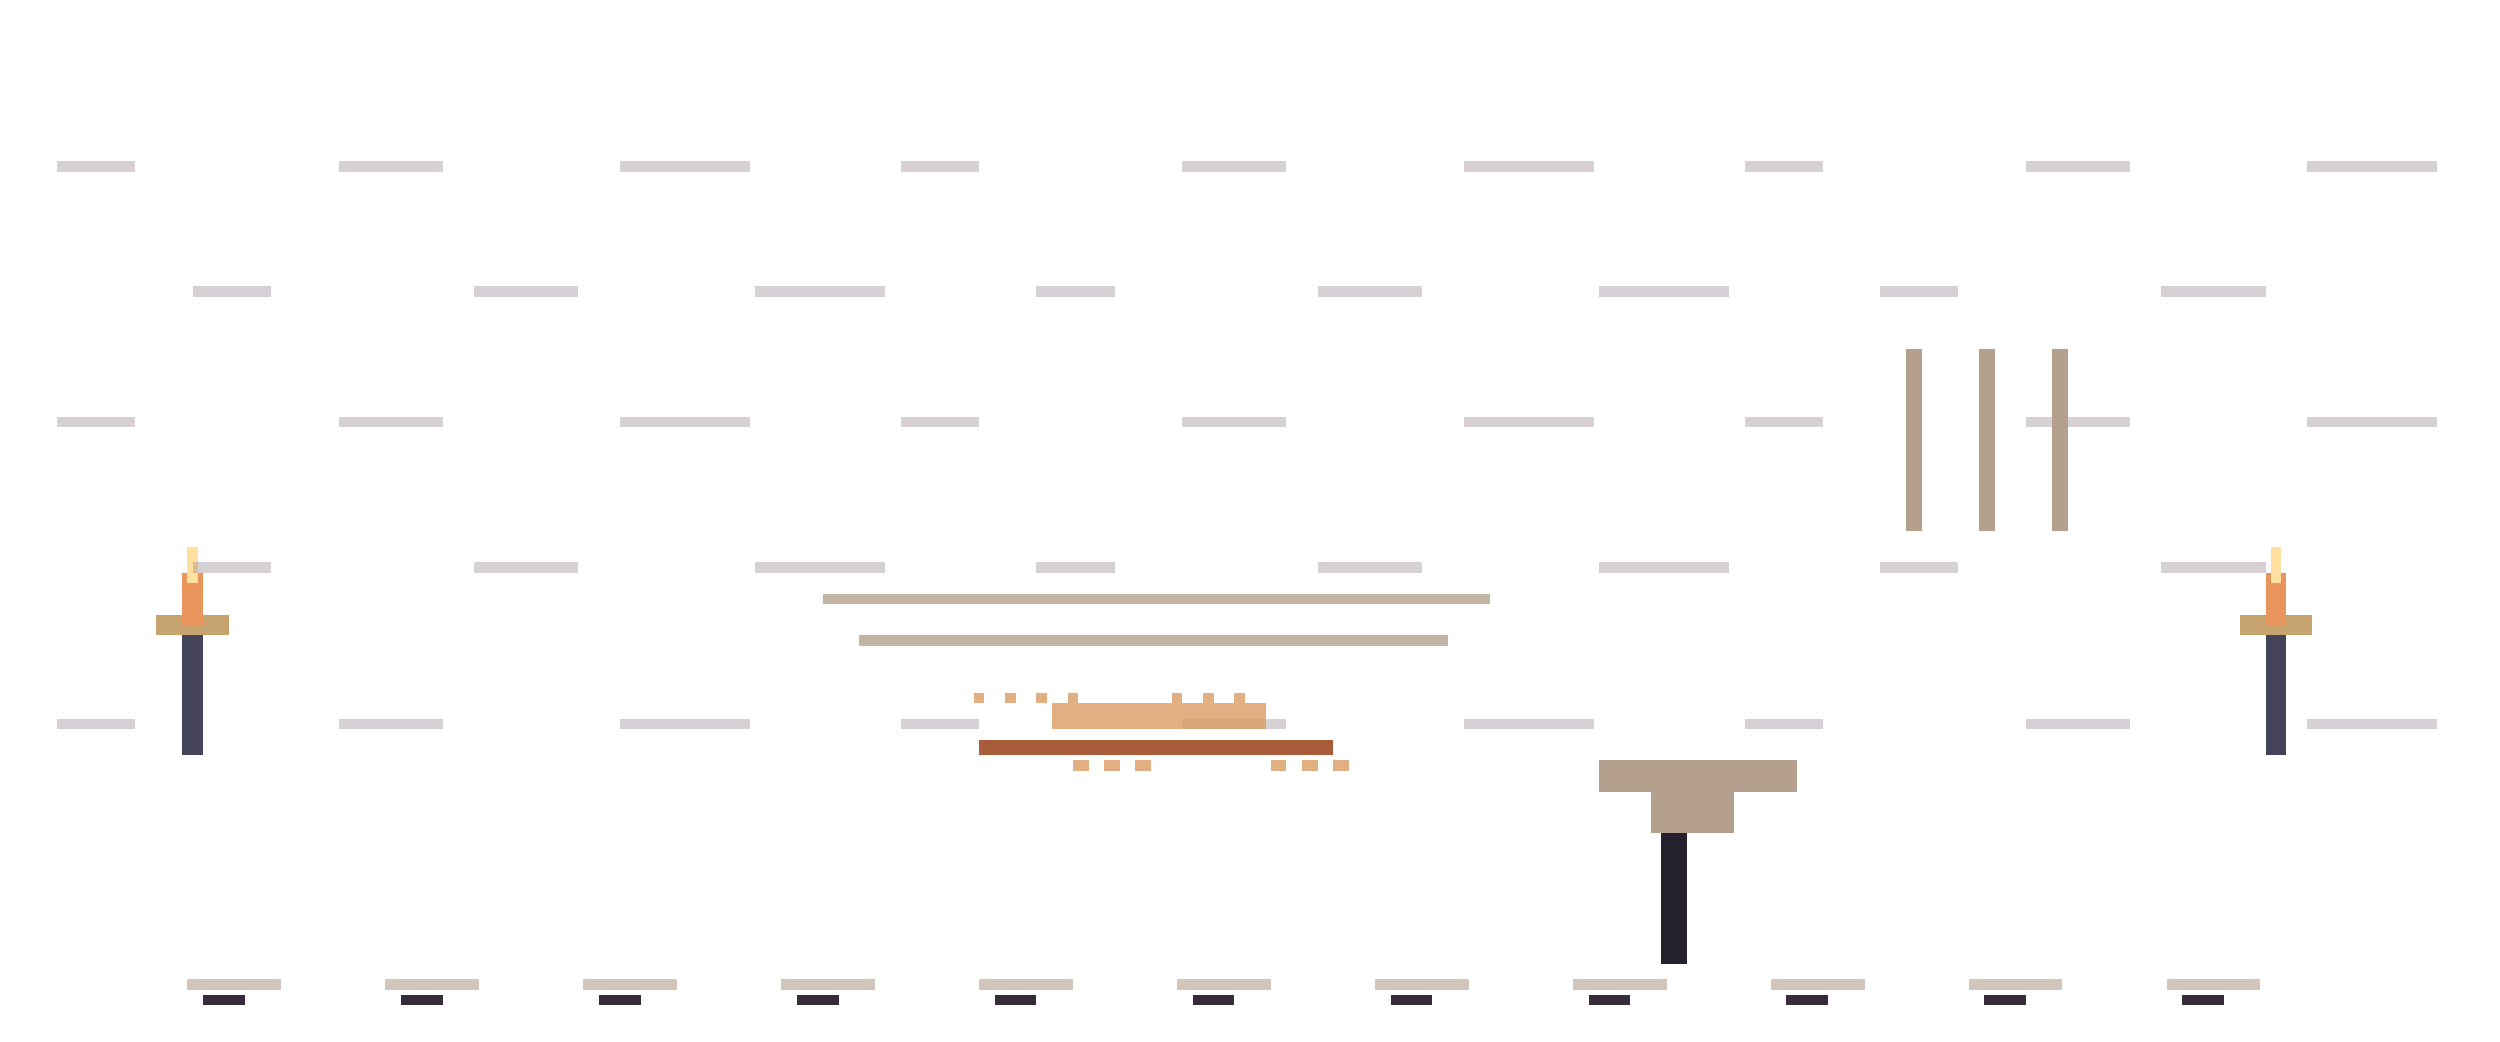
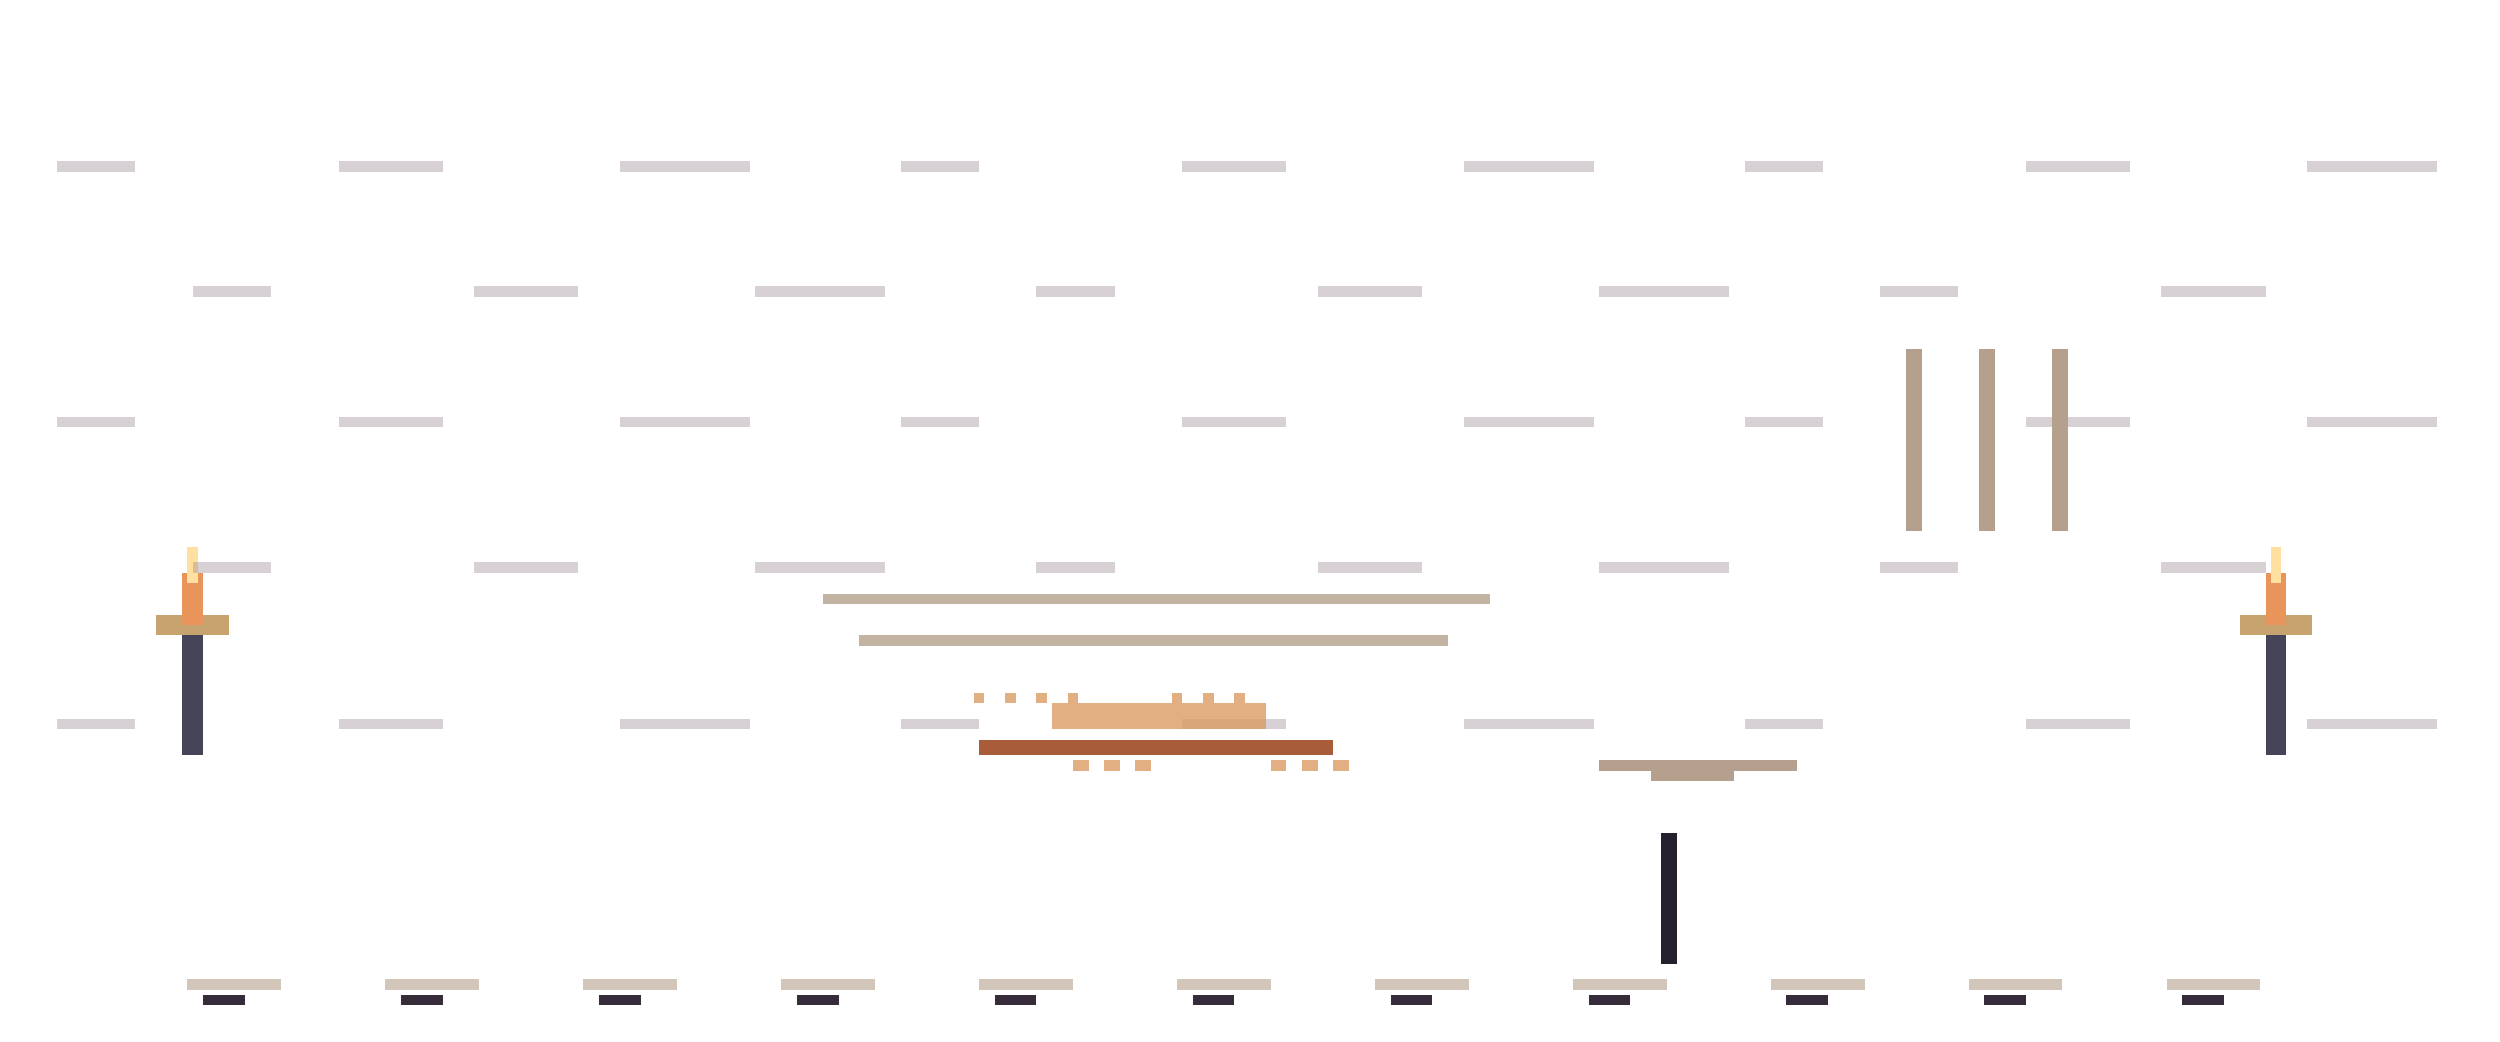
<svg xmlns="http://www.w3.org/2000/svg" viewBox="0 0 480 200" shape-rendering="crispEdges">
  <rect x="35" y="118" width="4" height="27" fill="#454459" />
  <rect x="30" y="118" width="14" height="4" fill="#c7a46f" />
  <rect x="35" y="110" width="4" height="10" fill="#e9945b" />
  <rect x="36" y="105" width="2" height="7" fill="#ffe0a0" />
  <rect x="435" y="118" width="4" height="27" fill="#454459" />
  <rect x="430" y="118" width="14" height="4" fill="#c7a46f" />
  <rect x="435" y="110" width="4" height="10" fill="#e9945b" />
  <rect x="436" y="105" width="2" height="7" fill="#ffe0a0" />
  <rect x="11" y="31" width="15" height="2" fill="#8b7583" opacity=".34" />
  <rect x="65" y="31" width="20" height="2" fill="#8b7583" opacity=".34" />
  <rect x="119" y="31" width="25" height="2" fill="#8b7583" opacity=".34" />
  <rect x="173" y="31" width="15" height="2" fill="#8b7583" opacity=".34" />
  <rect x="227" y="31" width="20" height="2" fill="#8b7583" opacity=".34" />
  <rect x="281" y="31" width="25" height="2" fill="#8b7583" opacity=".34" />
  <rect x="335" y="31" width="15" height="2" fill="#8b7583" opacity=".34" />
  <rect x="389" y="31" width="20" height="2" fill="#8b7583" opacity=".34" />
  <rect x="443" y="31" width="25" height="2" fill="#8b7583" opacity=".34" />
  <rect x="37" y="55" width="15" height="2" fill="#8b7583" opacity=".34" />
  <rect x="91" y="55" width="20" height="2" fill="#8b7583" opacity=".34" />
  <rect x="145" y="55" width="25" height="2" fill="#8b7583" opacity=".34" />
  <rect x="199" y="55" width="15" height="2" fill="#8b7583" opacity=".34" />
  <rect x="253" y="55" width="20" height="2" fill="#8b7583" opacity=".34" />
  <rect x="307" y="55" width="25" height="2" fill="#8b7583" opacity=".34" />
  <rect x="361" y="55" width="15" height="2" fill="#8b7583" opacity=".34" />
  <rect x="415" y="55" width="20" height="2" fill="#8b7583" opacity=".34" />
  <rect x="11" y="80" width="15" height="2" fill="#8b7583" opacity=".34" />
  <rect x="65" y="80" width="20" height="2" fill="#8b7583" opacity=".34" />
  <rect x="119" y="80" width="25" height="2" fill="#8b7583" opacity=".34" />
  <rect x="173" y="80" width="15" height="2" fill="#8b7583" opacity=".34" />
  <rect x="227" y="80" width="20" height="2" fill="#8b7583" opacity=".34" />
  <rect x="281" y="80" width="25" height="2" fill="#8b7583" opacity=".34" />
  <rect x="335" y="80" width="15" height="2" fill="#8b7583" opacity=".34" />
  <rect x="389" y="80" width="20" height="2" fill="#8b7583" opacity=".34" />
  <rect x="443" y="80" width="25" height="2" fill="#8b7583" opacity=".34" />
  <rect x="37" y="108" width="15" height="2" fill="#8b7583" opacity=".34" />
  <rect x="91" y="108" width="20" height="2" fill="#8b7583" opacity=".34" />
  <rect x="145" y="108" width="25" height="2" fill="#8b7583" opacity=".34" />
  <rect x="199" y="108" width="15" height="2" fill="#8b7583" opacity=".34" />
  <rect x="253" y="108" width="20" height="2" fill="#8b7583" opacity=".34" />
  <rect x="307" y="108" width="25" height="2" fill="#8b7583" opacity=".34" />
  <rect x="361" y="108" width="15" height="2" fill="#8b7583" opacity=".34" />
  <rect x="415" y="108" width="20" height="2" fill="#8b7583" opacity=".34" />
  <rect x="11" y="138" width="15" height="2" fill="#8b7583" opacity=".34" />
  <rect x="65" y="138" width="20" height="2" fill="#8b7583" opacity=".34" />
  <rect x="119" y="138" width="25" height="2" fill="#8b7583" opacity=".34" />
  <rect x="173" y="138" width="15" height="2" fill="#8b7583" opacity=".34" />
  <rect x="227" y="138" width="20" height="2" fill="#8b7583" opacity=".34" />
  <rect x="281" y="138" width="25" height="2" fill="#8b7583" opacity=".34" />
  <rect x="335" y="138" width="15" height="2" fill="#8b7583" opacity=".34" />
  <rect x="389" y="138" width="20" height="2" fill="#8b7583" opacity=".34" />
  <rect x="443" y="138" width="25" height="2" fill="#8b7583" opacity=".34" />
  <rect x="36" y="188" width="18" height="2" fill="#b4a08c" opacity=".6" />
  <rect x="39" y="191" width="8" height="2" fill="#372c39" />
  <rect x="74" y="188" width="18" height="2" fill="#b4a08c" opacity=".6" />
  <rect x="77" y="191" width="8" height="2" fill="#372c39" />
  <rect x="112" y="188" width="18" height="2" fill="#b4a08c" opacity=".6" />
  <rect x="115" y="191" width="8" height="2" fill="#372c39" />
  <rect x="150" y="188" width="18" height="2" fill="#b4a08c" opacity=".6" />
  <rect x="153" y="191" width="8" height="2" fill="#372c39" />
  <rect x="188" y="188" width="18" height="2" fill="#b4a08c" opacity=".6" />
  <rect x="191" y="191" width="8" height="2" fill="#372c39" />
  <rect x="226" y="188" width="18" height="2" fill="#b4a08c" opacity=".6" />
  <rect x="229" y="191" width="8" height="2" fill="#372c39" />
  <rect x="264" y="188" width="18" height="2" fill="#b4a08c" opacity=".6" />
  <rect x="267" y="191" width="8" height="2" fill="#372c39" />
  <rect x="302" y="188" width="18" height="2" fill="#b4a08c" opacity=".6" />
  <rect x="305" y="191" width="8" height="2" fill="#372c39" />
  <rect x="340" y="188" width="18" height="2" fill="#b4a08c" opacity=".6" />
  <rect x="343" y="191" width="8" height="2" fill="#372c39" />
  <rect x="378" y="188" width="18" height="2" fill="#b4a08c" opacity=".6" />
  <rect x="381" y="191" width="8" height="2" fill="#372c39" />
  <rect x="416" y="188" width="18" height="2" fill="#b4a08c" opacity=".6" />
  <rect x="419" y="191" width="8" height="2" fill="#372c39" />
  <path d="M158 114h128v2H158zM165 122h113v2H165z" fill="#b4a08c" opacity=".8" />
  <rect x="188" y="142" width="68" height="3" fill="#a95c39" />
  <rect x="202" y="135" width="41" height="5" fill="#d99b61" opacity=".8" />
-   <path d="M307 146h38v6h-12v8h-16v-8h-10z" fill="#b4a08c" />
-   <rect x="319" y="160" width="5" height="25" fill="#24202d" />
+   <path d="M307 146h38v2h-12v2h-16v-2h-10z" fill="#b4a08c" />
+   <rect x="319" y="160" width="3" height="25" fill="#24202d" />
  <rect x="187" y="133" width="2" height="2" fill="#d99b61" opacity=".8" />
  <rect x="206" y="146" width="3" height="2" fill="#d99b61" opacity=".8" />
  <rect x="225" y="133" width="2" height="2" fill="#d99b61" opacity=".8" />
  <rect x="244" y="146" width="3" height="2" fill="#d99b61" opacity=".8" />
  <rect x="193" y="133" width="2" height="2" fill="#d99b61" opacity=".8" />
  <rect x="212" y="146" width="3" height="2" fill="#d99b61" opacity=".8" />
  <rect x="231" y="133" width="2" height="2" fill="#d99b61" opacity=".8" />
  <rect x="250" y="146" width="3" height="2" fill="#d99b61" opacity=".8" />
  <rect x="199" y="133" width="2" height="2" fill="#d99b61" opacity=".8" />
  <rect x="218" y="146" width="3" height="2" fill="#d99b61" opacity=".8" />
  <rect x="237" y="133" width="2" height="2" fill="#d99b61" opacity=".8" />
  <rect x="256" y="146" width="3" height="2" fill="#d99b61" opacity=".8" />
  <rect x="205" y="133" width="2" height="2" fill="#d99b61" opacity=".8" />
  <path d="M366 67v35h3V67z" fill="#b4a08c" />
  <path d="M380 67v35h3V67z" fill="#b4a08c" />
  <path d="M394 67v35h3V67z" fill="#b4a08c" />
</svg>
